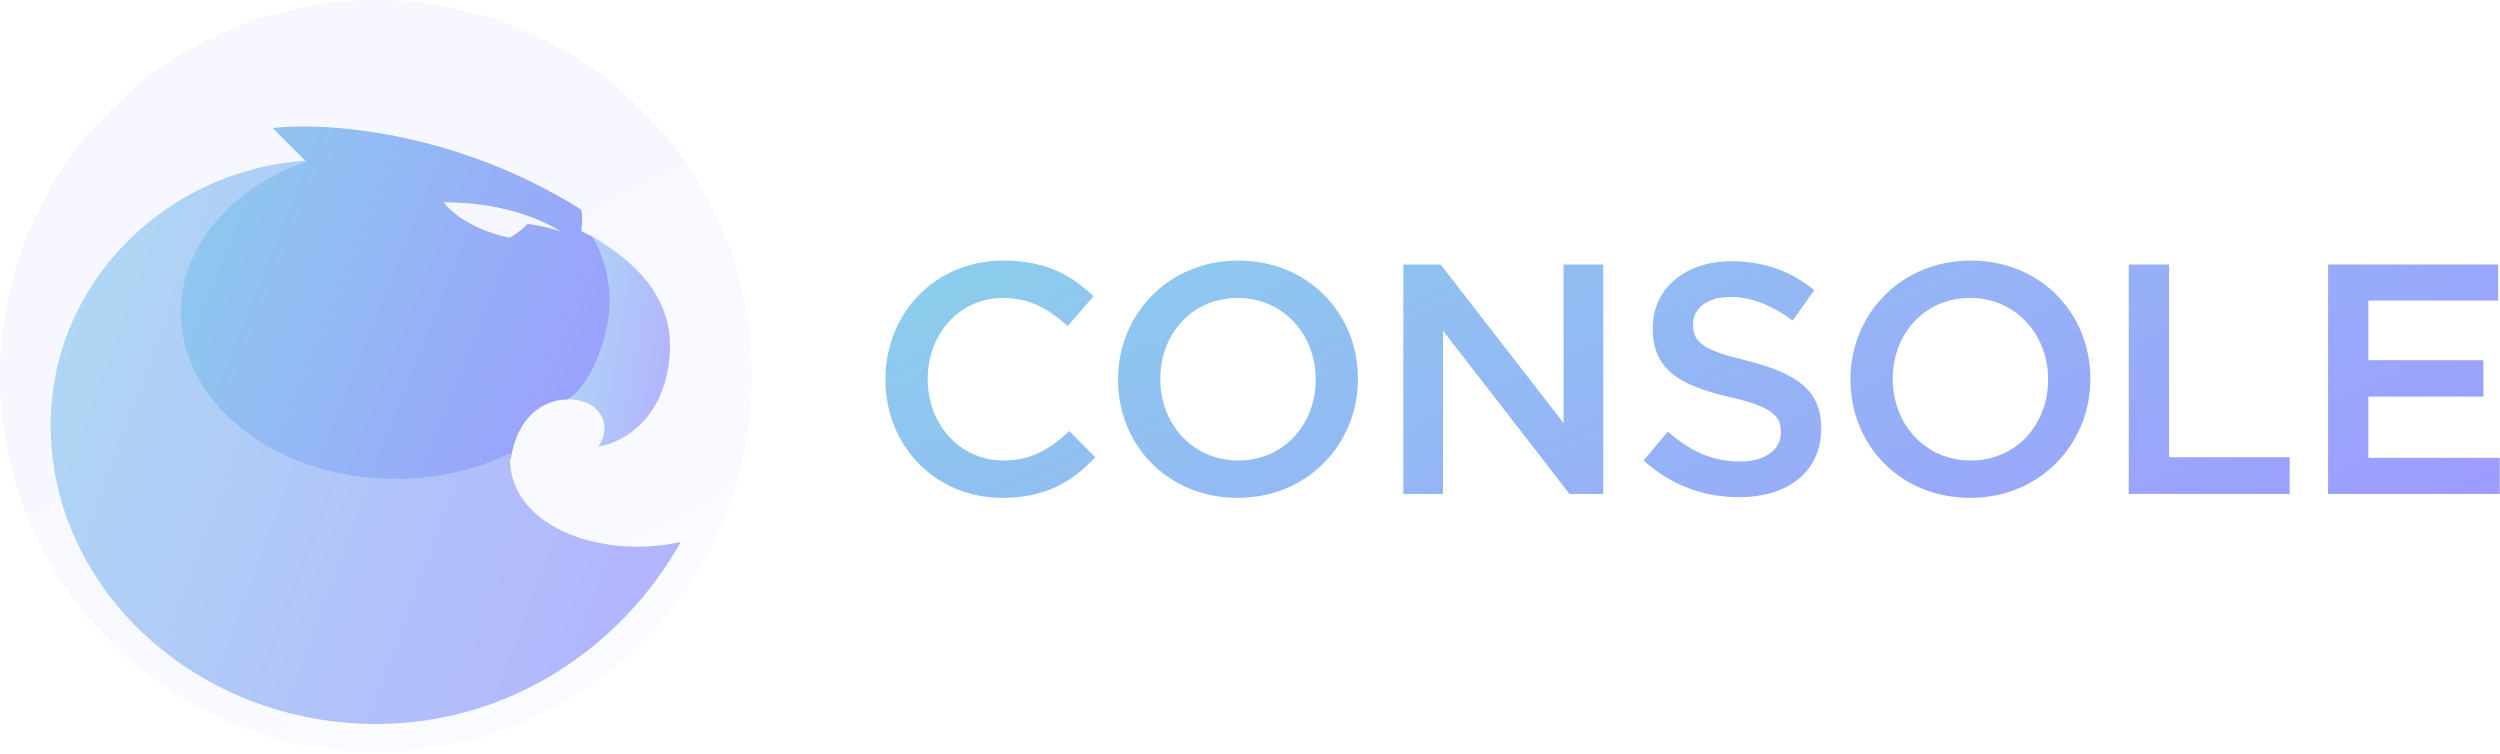
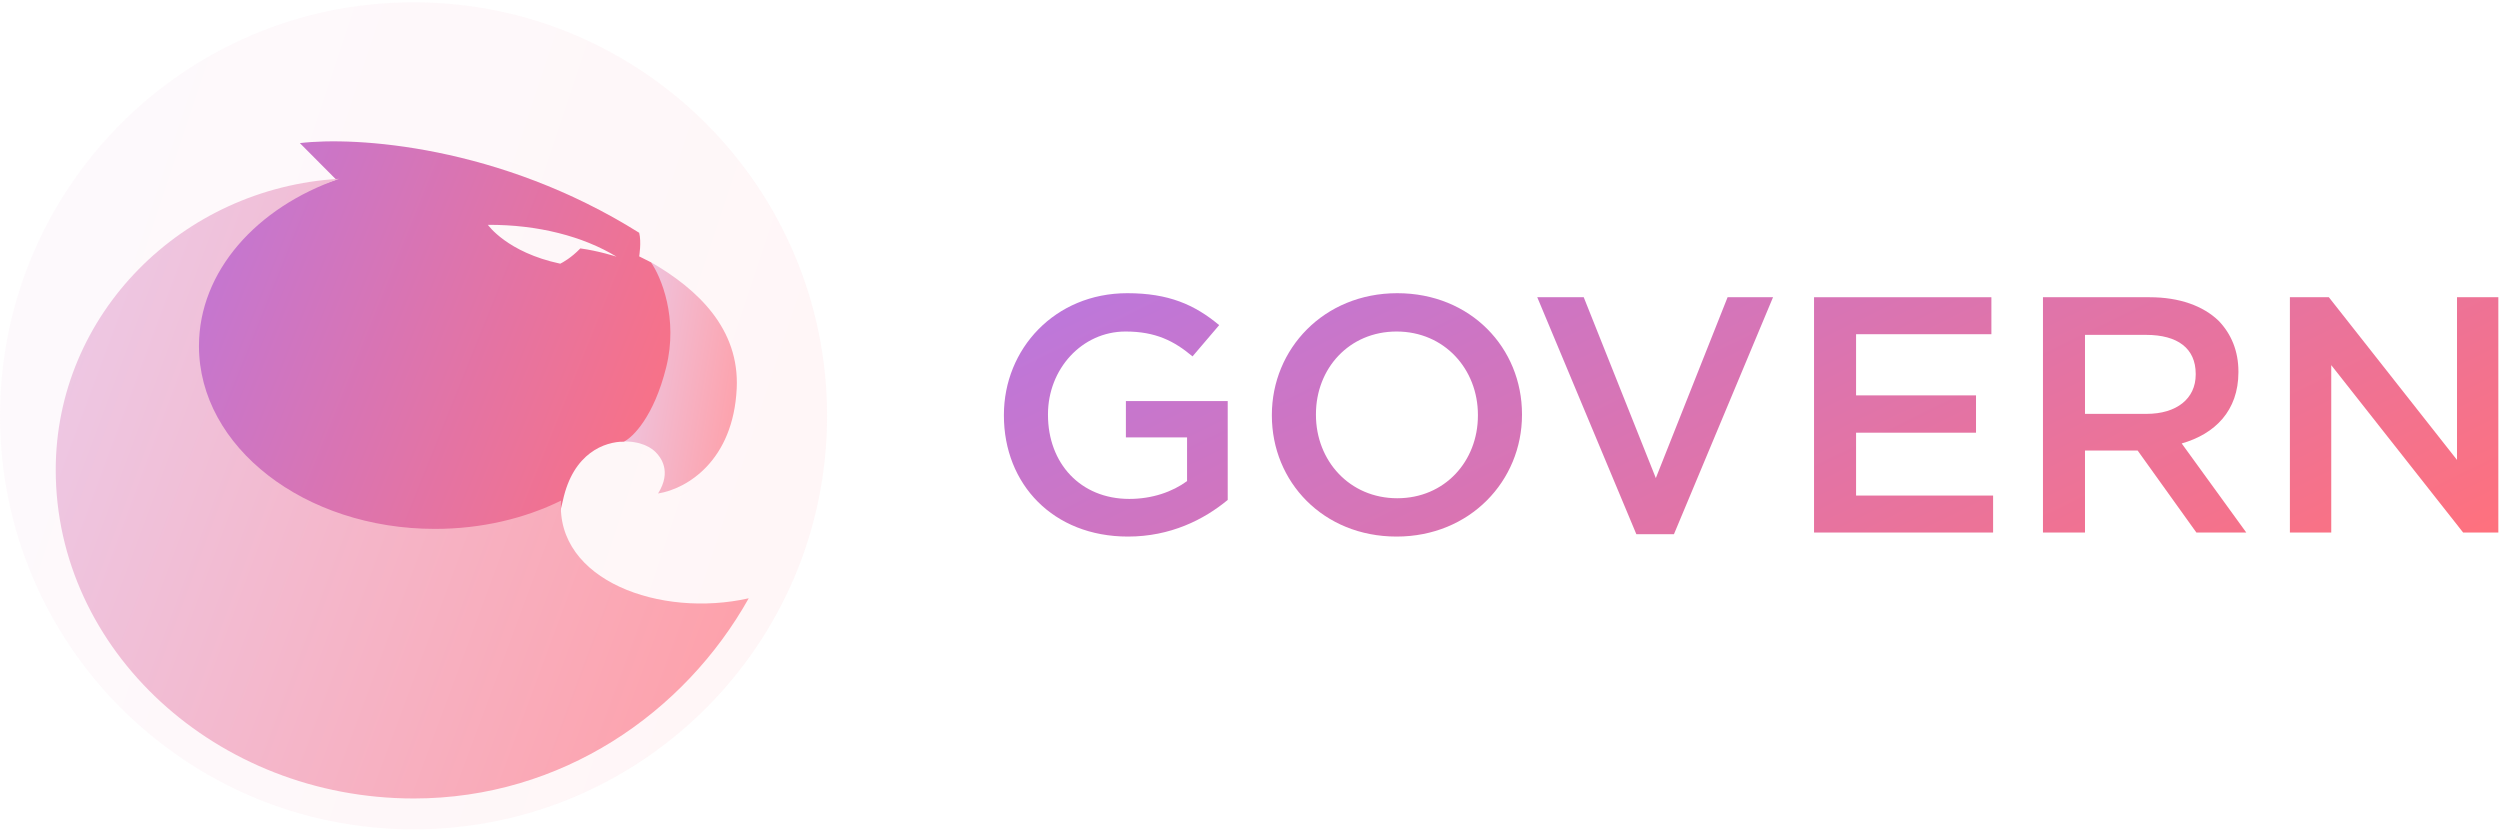
- <svg xmlns="http://www.w3.org/2000/svg" width="1068" height="322" viewBox="0 0 1068 322" fill="none">
-   <circle opacity="0.1" cx="160.637" cy="160.637" r="160.637" fill="url(#paint0_linear)" />
-   <path d="M286.174 150.015C287.289 126.871 271.124 111.517 252.88 100.975L241.022 170.64C249.232 170.181 253.245 173.298 254.705 174.765C256.529 176.598 261.09 182.098 255.617 190.806C267.019 188.972 284.828 177.973 286.174 150.015Z" fill="url(#paint1_linear)" />
-   <path fill-rule="evenodd" clip-rule="evenodd" d="M130.623 68.909L116.484 54.701C137.768 52.104 193.927 55.434 248.292 89.533C249.204 93.199 248.292 98.699 248.292 98.699L252.852 100.991C256.805 106.643 263.525 122.715 258.781 141.781C254.038 160.847 245.859 168.975 242.363 170.655C235.065 170.655 222.66 174.872 218.646 193.571C214.633 212.27 206.94 216.334 203.596 216.029L123.326 216.945L70.42 185.78L62.667 121.157L77.718 100.991L104.626 78.992L123.782 71.2L130.623 68.909ZM225.427 95.603C221.887 99.29 218.577 101.059 217.633 101.538C196.964 97.142 189.517 86.449 189.517 86.449C209.013 86.329 226.609 90.966 239.484 98.81C239.484 98.81 232.515 96.552 225.427 95.603Z" fill="url(#paint2_linear)" />
-   <path fill-rule="evenodd" clip-rule="evenodd" d="M217.941 193.576C203.772 200.529 186.973 204.555 168.96 204.555C118.331 204.555 77.288 172.75 77.288 133.516C77.288 104.536 99.681 79.609 131.79 68.559C70.721 72.081 21.647 121.142 21.647 181.677C21.647 251.545 83.927 309.275 160.752 309.275C218.119 309.275 265.872 276.014 290.841 231.513C256.484 239.24 215.813 224.55 217.941 193.576Z" fill="url(#paint3_linear)" />
-   <path d="M428.1 212.68C446.3 212.68 457.92 206.1 467.86 195.32L456.8 184.12C448.4 191.96 440.56 196.72 428.66 196.72C409.9 196.72 396.32 181.18 396.32 162V161.72C396.32 142.54 410.04 127.28 428.52 127.28C439.86 127.28 448.12 132.04 456.1 139.32L467.16 126.58C457.78 117.62 446.86 111.32 428.66 111.32C399.12 111.32 378.26 134.14 378.26 162V162.28C378.26 190.42 399.54 212.68 428.1 212.68Z" fill="url(#paint4_linear)" />
-   <path d="M528.722 212.68C558.822 212.68 580.102 189.44 580.102 162V161.72C580.102 134.14 559.102 111.32 529.002 111.32C498.902 111.32 477.622 134.56 477.622 162V162.28C477.622 189.86 498.622 212.68 528.722 212.68ZM529.002 196.72C509.402 196.72 495.682 181.04 495.682 162V161.72C495.682 142.68 509.262 127.28 528.722 127.28C548.322 127.28 562.042 142.96 562.042 162V162.28C562.042 181.32 548.462 196.72 529.002 196.72Z" fill="url(#paint5_linear)" />
-   <path d="M599.507 211H616.447V141.28L670.487 211H684.907V113H667.967V180.76L615.467 113H599.507V211Z" fill="url(#paint6_linear)" />
-   <path d="M743.012 212.4C763.592 212.4 778.012 201.62 778.012 183.14V182.86C778.012 166.48 767.232 159.48 746.652 154.16C727.753 149.68 723.272 146.32 723.272 138.76V138.48C723.272 131.9 729.152 126.86 739.232 126.86C748.192 126.86 756.872 130.36 765.832 136.94L775.072 123.92C764.992 115.94 753.932 111.6 739.512 111.6C720.052 111.6 706.052 123.22 706.052 140.02V140.3C706.052 158.22 717.812 164.66 738.672 169.56C756.872 173.62 760.792 177.68 760.792 184.54V184.82C760.792 192.1 754.073 197.14 743.432 197.14C731.253 197.14 722.012 192.66 712.492 184.4L702.132 196.72C713.892 207.36 727.892 212.4 743.012 212.4Z" fill="url(#paint7_linear)" />
-   <path d="M841.623 212.68C871.723 212.68 893.003 189.44 893.003 162V161.72C893.003 134.14 872.003 111.32 841.903 111.32C811.803 111.32 790.523 134.56 790.523 162V162.28C790.523 189.86 811.523 212.68 841.623 212.68ZM841.903 196.72C822.303 196.72 808.583 181.04 808.583 162V161.72C808.583 142.68 822.163 127.28 841.623 127.28C861.223 127.28 874.943 142.96 874.943 162V162.28C874.943 181.32 861.363 196.72 841.903 196.72Z" fill="url(#paint8_linear)" />
-   <path d="M909.409 211H978.149V195.32H926.629V113H909.409V211Z" fill="url(#paint9_linear)" />
-   <path d="M994.552 211H1067.91V195.6H1011.77V169.42H1060.91V153.88H1011.77V128.4H1067.21V113H994.552V211Z" fill="url(#paint10_linear)" />
+ <svg xmlns="http://www.w3.org/2000/svg" width="1067" height="354" viewBox="0 0 1067 354" fill="none">
+   <circle opacity="0.1" cx="176.498" cy="177.477" r="176.498" fill="url(#paint0_linear)" />
+   <path d="M314.43 165.807C315.655 140.377 297.894 123.507 277.849 111.925L264.82 188.468C273.84 187.964 278.25 191.388 279.854 193C281.858 195.014 286.869 201.057 280.856 210.625C293.384 208.61 312.951 196.525 314.43 165.807Z" fill="url(#paint1_linear)" />
+   <path fill-rule="evenodd" clip-rule="evenodd" d="M143.52 76.692L127.986 61.081C151.371 58.227 213.075 61.887 272.807 99.352C273.81 103.381 272.807 109.424 272.807 109.424L277.819 111.942C282.161 118.152 289.545 135.811 284.333 156.759C279.121 177.708 270.135 186.638 266.293 188.484C258.275 188.484 244.645 193.117 240.235 213.663C235.825 234.209 227.373 238.674 223.698 238.338L135.502 239.345L77.373 205.102L68.855 134.099L85.391 111.942L114.957 87.77L136.004 79.21L143.52 76.692ZM247.685 106.022C243.796 110.073 240.159 112.016 239.121 112.543C216.411 107.713 208.23 95.964 208.23 95.964C229.651 95.832 248.984 100.927 263.13 109.546C263.13 109.546 255.472 107.064 247.685 106.022Z" fill="url(#paint2_linear)" />
+   <path fill-rule="evenodd" clip-rule="evenodd" d="M239.459 213.668C223.891 221.308 205.433 225.732 185.642 225.732C130.014 225.732 84.919 190.786 84.919 147.678C84.919 115.837 109.523 88.448 144.802 76.307C77.703 80.177 23.784 134.082 23.784 200.595C23.784 277.361 92.213 340.791 176.624 340.791C239.655 340.791 292.123 304.246 319.557 255.352C281.808 263.841 237.121 247.7 239.459 213.668Z" fill="url(#paint3_linear)" />
+   <path d="M481.405 229.007C499.49 229.007 513.782 221.833 523.991 213.369V171.189H480.53V186.684H506.636V205.335C500.365 209.926 491.76 212.938 481.989 212.938C461.133 212.938 447.278 197.731 447.278 177.072V176.785C447.278 157.56 461.717 141.492 480.385 141.492C493.219 141.492 501.094 145.509 508.97 152.108L520.345 138.766C509.845 130.014 498.761 125.136 481.114 125.136C450.195 125.136 428.465 148.952 428.465 177.072V177.359C428.465 206.626 449.466 229.007 481.405 229.007Z" fill="url(#paint4_linear)" />
+   <path d="M596.063 229.007C627.419 229.007 649.587 205.191 649.587 177.072V176.785C649.587 148.522 627.711 125.136 596.355 125.136C564.999 125.136 542.831 148.952 542.831 177.072V177.359C542.831 205.622 564.707 229.007 596.063 229.007ZM596.355 212.651C575.937 212.651 561.645 196.583 561.645 177.072V176.785C561.645 157.273 575.791 141.492 596.063 141.492C616.481 141.492 630.774 157.56 630.774 177.072V177.359C630.774 196.87 616.627 212.651 596.355 212.651Z" fill="url(#paint5_linear)" />
+   <path d="M698.395 228.002H714.438L756.732 126.858H737.335L706.708 204.043L675.936 126.858H656.101L698.395 228.002Z" fill="url(#paint6_linear)" />
+   <path d="M774.233 227.285H850.654V211.504H792.172V184.675H843.362V168.75H792.172V142.639H849.925V126.858H774.233V227.285Z" fill="url(#paint7_linear)" />
+   <path d="M871.936 227.285H889.874V192.279H912.334L937.419 227.285H958.712L931.148 189.266C945.294 185.249 955.357 175.35 955.357 158.851V158.564C955.357 149.813 952.295 142.496 946.898 136.901C940.336 130.588 930.272 126.858 917.438 126.858H871.936V227.285ZM889.874 176.641V142.926H915.98C929.397 142.926 937.127 148.665 937.127 159.569V159.856C937.127 170.185 928.96 176.641 916.126 176.641H889.874Z" fill="url(#paint8_linear)" />
+   <path d="M977.329 227.285H994.976V155.838L1051.27 227.285H1066.29V126.858H1048.65V196.296L993.955 126.858H977.329V227.285Z" fill="url(#paint9_linear)" />
  <defs>
-     <linearGradient id="paint0_linear" x1="232.51" y1="574.137" x2="25.032" y2="187.464" gradientUnits="userSpaceOnUse">
-       <stop stop-color="#FAFEFF" />
-       <stop offset="1" stop-color="#A9B9FF" />
+     <linearGradient id="paint0_linear" x1="-108.234" y1="-142.426" x2="455.655" y2="44.819" gradientUnits="userSpaceOnUse">
+       <stop stop-color="#E5DAFF" />
+       <stop offset="1" stop-color="#FF9EA6" />
    </linearGradient>
-     <linearGradient id="paint1_linear" x1="201.106" y1="12.549" x2="312.782" y2="31.119" gradientUnits="userSpaceOnUse">
-       <stop stop-color="#AAFFE7" />
-       <stop offset="1" stop-color="#B3B1FF" />
+     <linearGradient id="paint1_linear" x1="249.591" y1="71.828" x2="335.291" y2="86.149" gradientUnits="userSpaceOnUse">
+       <stop stop-color="#E5DAFF" />
+       <stop offset="1" stop-color="#FF9EA6" />
    </linearGradient>
-     <linearGradient id="paint2_linear" x1="-111.939" y1="-106.378" x2="320.524" y2="67.052" gradientUnits="userSpaceOnUse">
-       <stop stop-color="#7BFFDA" />
-       <stop offset="1" stop-color="#9D9BFF" />
+     <linearGradient id="paint2_linear" x1="2.236" y1="-12.405" x2="333.741" y2="121.193" gradientUnits="userSpaceOnUse">
+       <stop stop-color="#A379FF" />
+       <stop offset="1" stop-color="#FF717D" />
    </linearGradient>
-     <linearGradient id="paint3_linear" x1="-216.045" y1="-168.396" x2="385.246" y2="53.793" gradientUnits="userSpaceOnUse">
-       <stop stop-color="#AAFFE7" />
-       <stop offset="1" stop-color="#B3B1FF" />
+     <linearGradient id="paint3_linear" x1="-66.904" y1="-31.139" x2="394.1" y2="140.051" gradientUnits="userSpaceOnUse">
+       <stop stop-color="#E5DAFF" />
+       <stop offset="1" stop-color="#FF9EA6" />
    </linearGradient>
-     <linearGradient id="paint4_linear" x1="-230.688" y1="11.544" x2="58.482" y2="661.667" gradientUnits="userSpaceOnUse">
-       <stop stop-color="#7BFFDA" />
-       <stop offset="1" stop-color="#9D9BFF" />
+     <linearGradient id="paint4_linear" x1="232.897" y1="82.939" x2="452.225" y2="530.161" gradientUnits="userSpaceOnUse">
+       <stop stop-color="#A379FF" />
+       <stop offset="1" stop-color="#FF717D" />
    </linearGradient>
-     <linearGradient id="paint5_linear" x1="-230.688" y1="11.544" x2="58.482" y2="661.667" gradientUnits="userSpaceOnUse">
-       <stop stop-color="#7BFFDA" />
-       <stop offset="1" stop-color="#9D9BFF" />
+     <linearGradient id="paint5_linear" x1="232.897" y1="82.939" x2="452.225" y2="530.161" gradientUnits="userSpaceOnUse">
+       <stop stop-color="#A379FF" />
+       <stop offset="1" stop-color="#FF717D" />
    </linearGradient>
-     <linearGradient id="paint6_linear" x1="-230.688" y1="11.544" x2="58.482" y2="661.667" gradientUnits="userSpaceOnUse">
-       <stop stop-color="#7BFFDA" />
-       <stop offset="1" stop-color="#9D9BFF" />
+     <linearGradient id="paint6_linear" x1="232.897" y1="82.939" x2="452.225" y2="530.161" gradientUnits="userSpaceOnUse">
+       <stop stop-color="#A379FF" />
+       <stop offset="1" stop-color="#FF717D" />
    </linearGradient>
-     <linearGradient id="paint7_linear" x1="-230.688" y1="11.544" x2="58.482" y2="661.667" gradientUnits="userSpaceOnUse">
-       <stop stop-color="#7BFFDA" />
-       <stop offset="1" stop-color="#9D9BFF" />
+     <linearGradient id="paint7_linear" x1="232.897" y1="82.939" x2="452.225" y2="530.161" gradientUnits="userSpaceOnUse">
+       <stop stop-color="#A379FF" />
+       <stop offset="1" stop-color="#FF717D" />
    </linearGradient>
-     <linearGradient id="paint8_linear" x1="-230.688" y1="11.544" x2="58.482" y2="661.667" gradientUnits="userSpaceOnUse">
-       <stop stop-color="#7BFFDA" />
-       <stop offset="1" stop-color="#9D9BFF" />
+     <linearGradient id="paint8_linear" x1="232.897" y1="82.939" x2="452.225" y2="530.161" gradientUnits="userSpaceOnUse">
+       <stop stop-color="#A379FF" />
+       <stop offset="1" stop-color="#FF717D" />
    </linearGradient>
-     <linearGradient id="paint9_linear" x1="-230.688" y1="11.544" x2="58.482" y2="661.667" gradientUnits="userSpaceOnUse">
-       <stop stop-color="#7BFFDA" />
-       <stop offset="1" stop-color="#9D9BFF" />
-     </linearGradient>
-     <linearGradient id="paint10_linear" x1="-230.688" y1="11.544" x2="58.482" y2="661.667" gradientUnits="userSpaceOnUse">
-       <stop stop-color="#7BFFDA" />
-       <stop offset="1" stop-color="#9D9BFF" />
+     <linearGradient id="paint9_linear" x1="232.897" y1="82.939" x2="452.225" y2="530.161" gradientUnits="userSpaceOnUse">
+       <stop stop-color="#A379FF" />
+       <stop offset="1" stop-color="#FF717D" />
    </linearGradient>
  </defs>
</svg>
